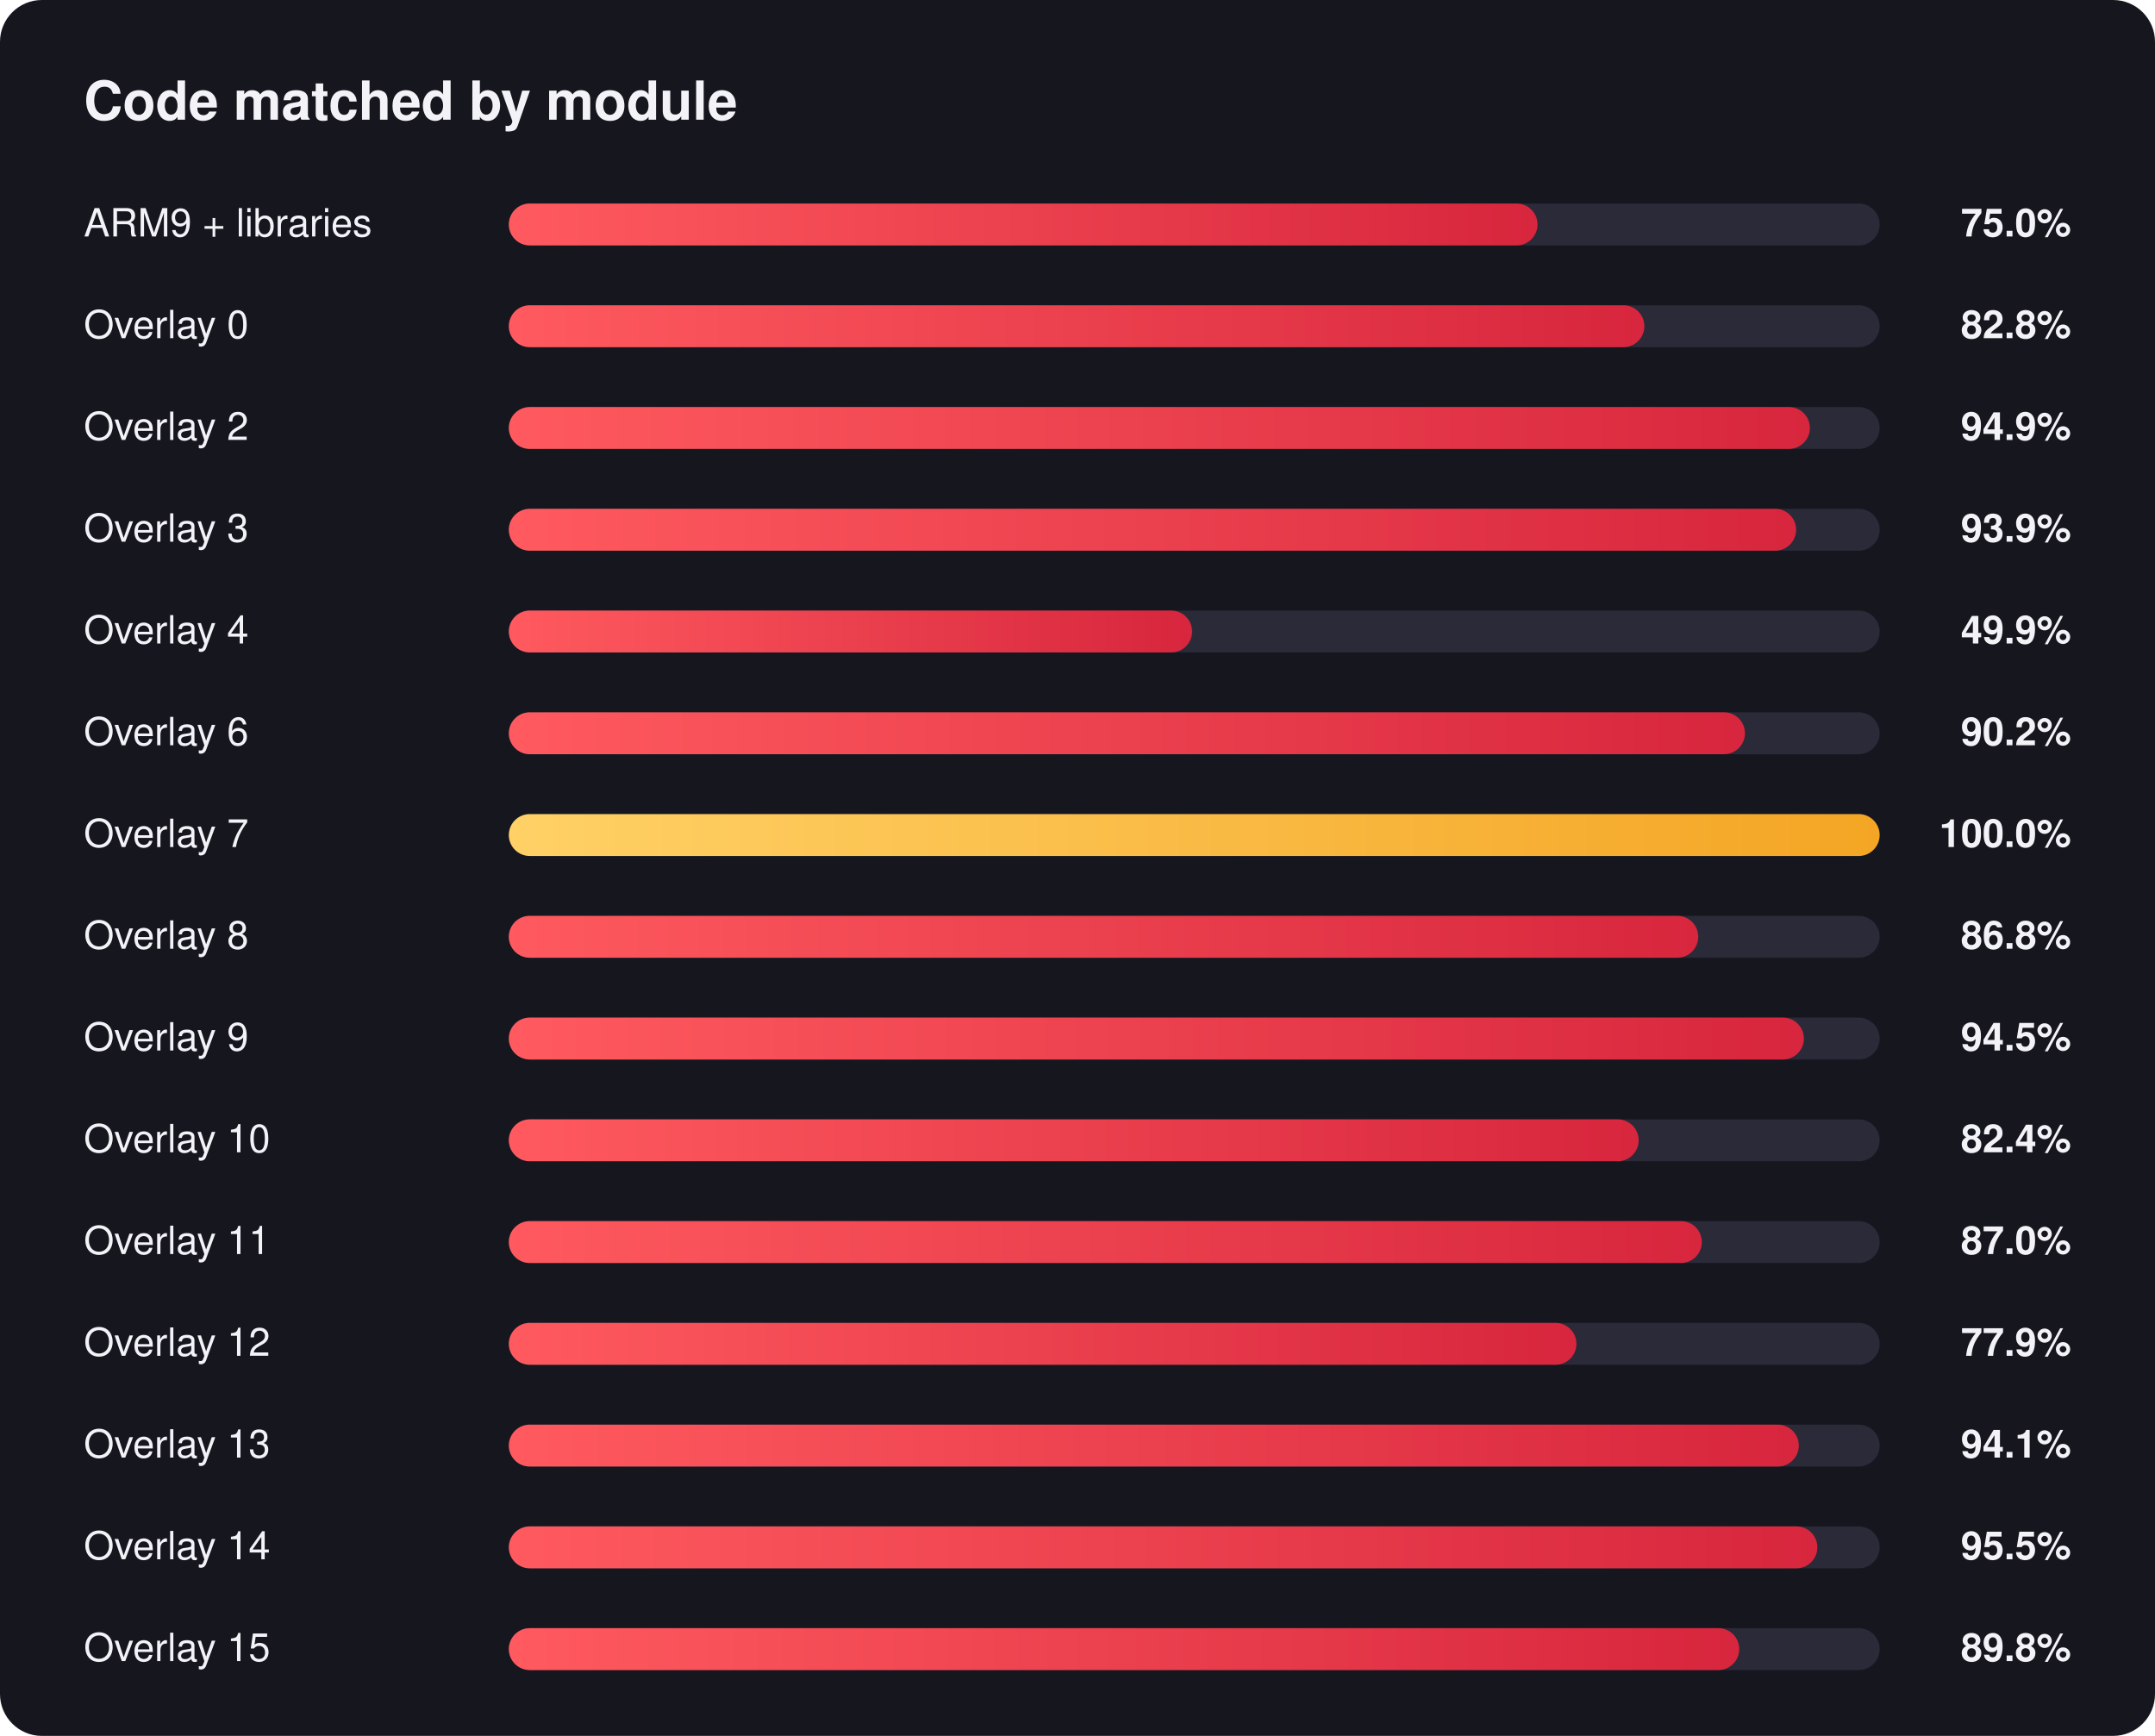
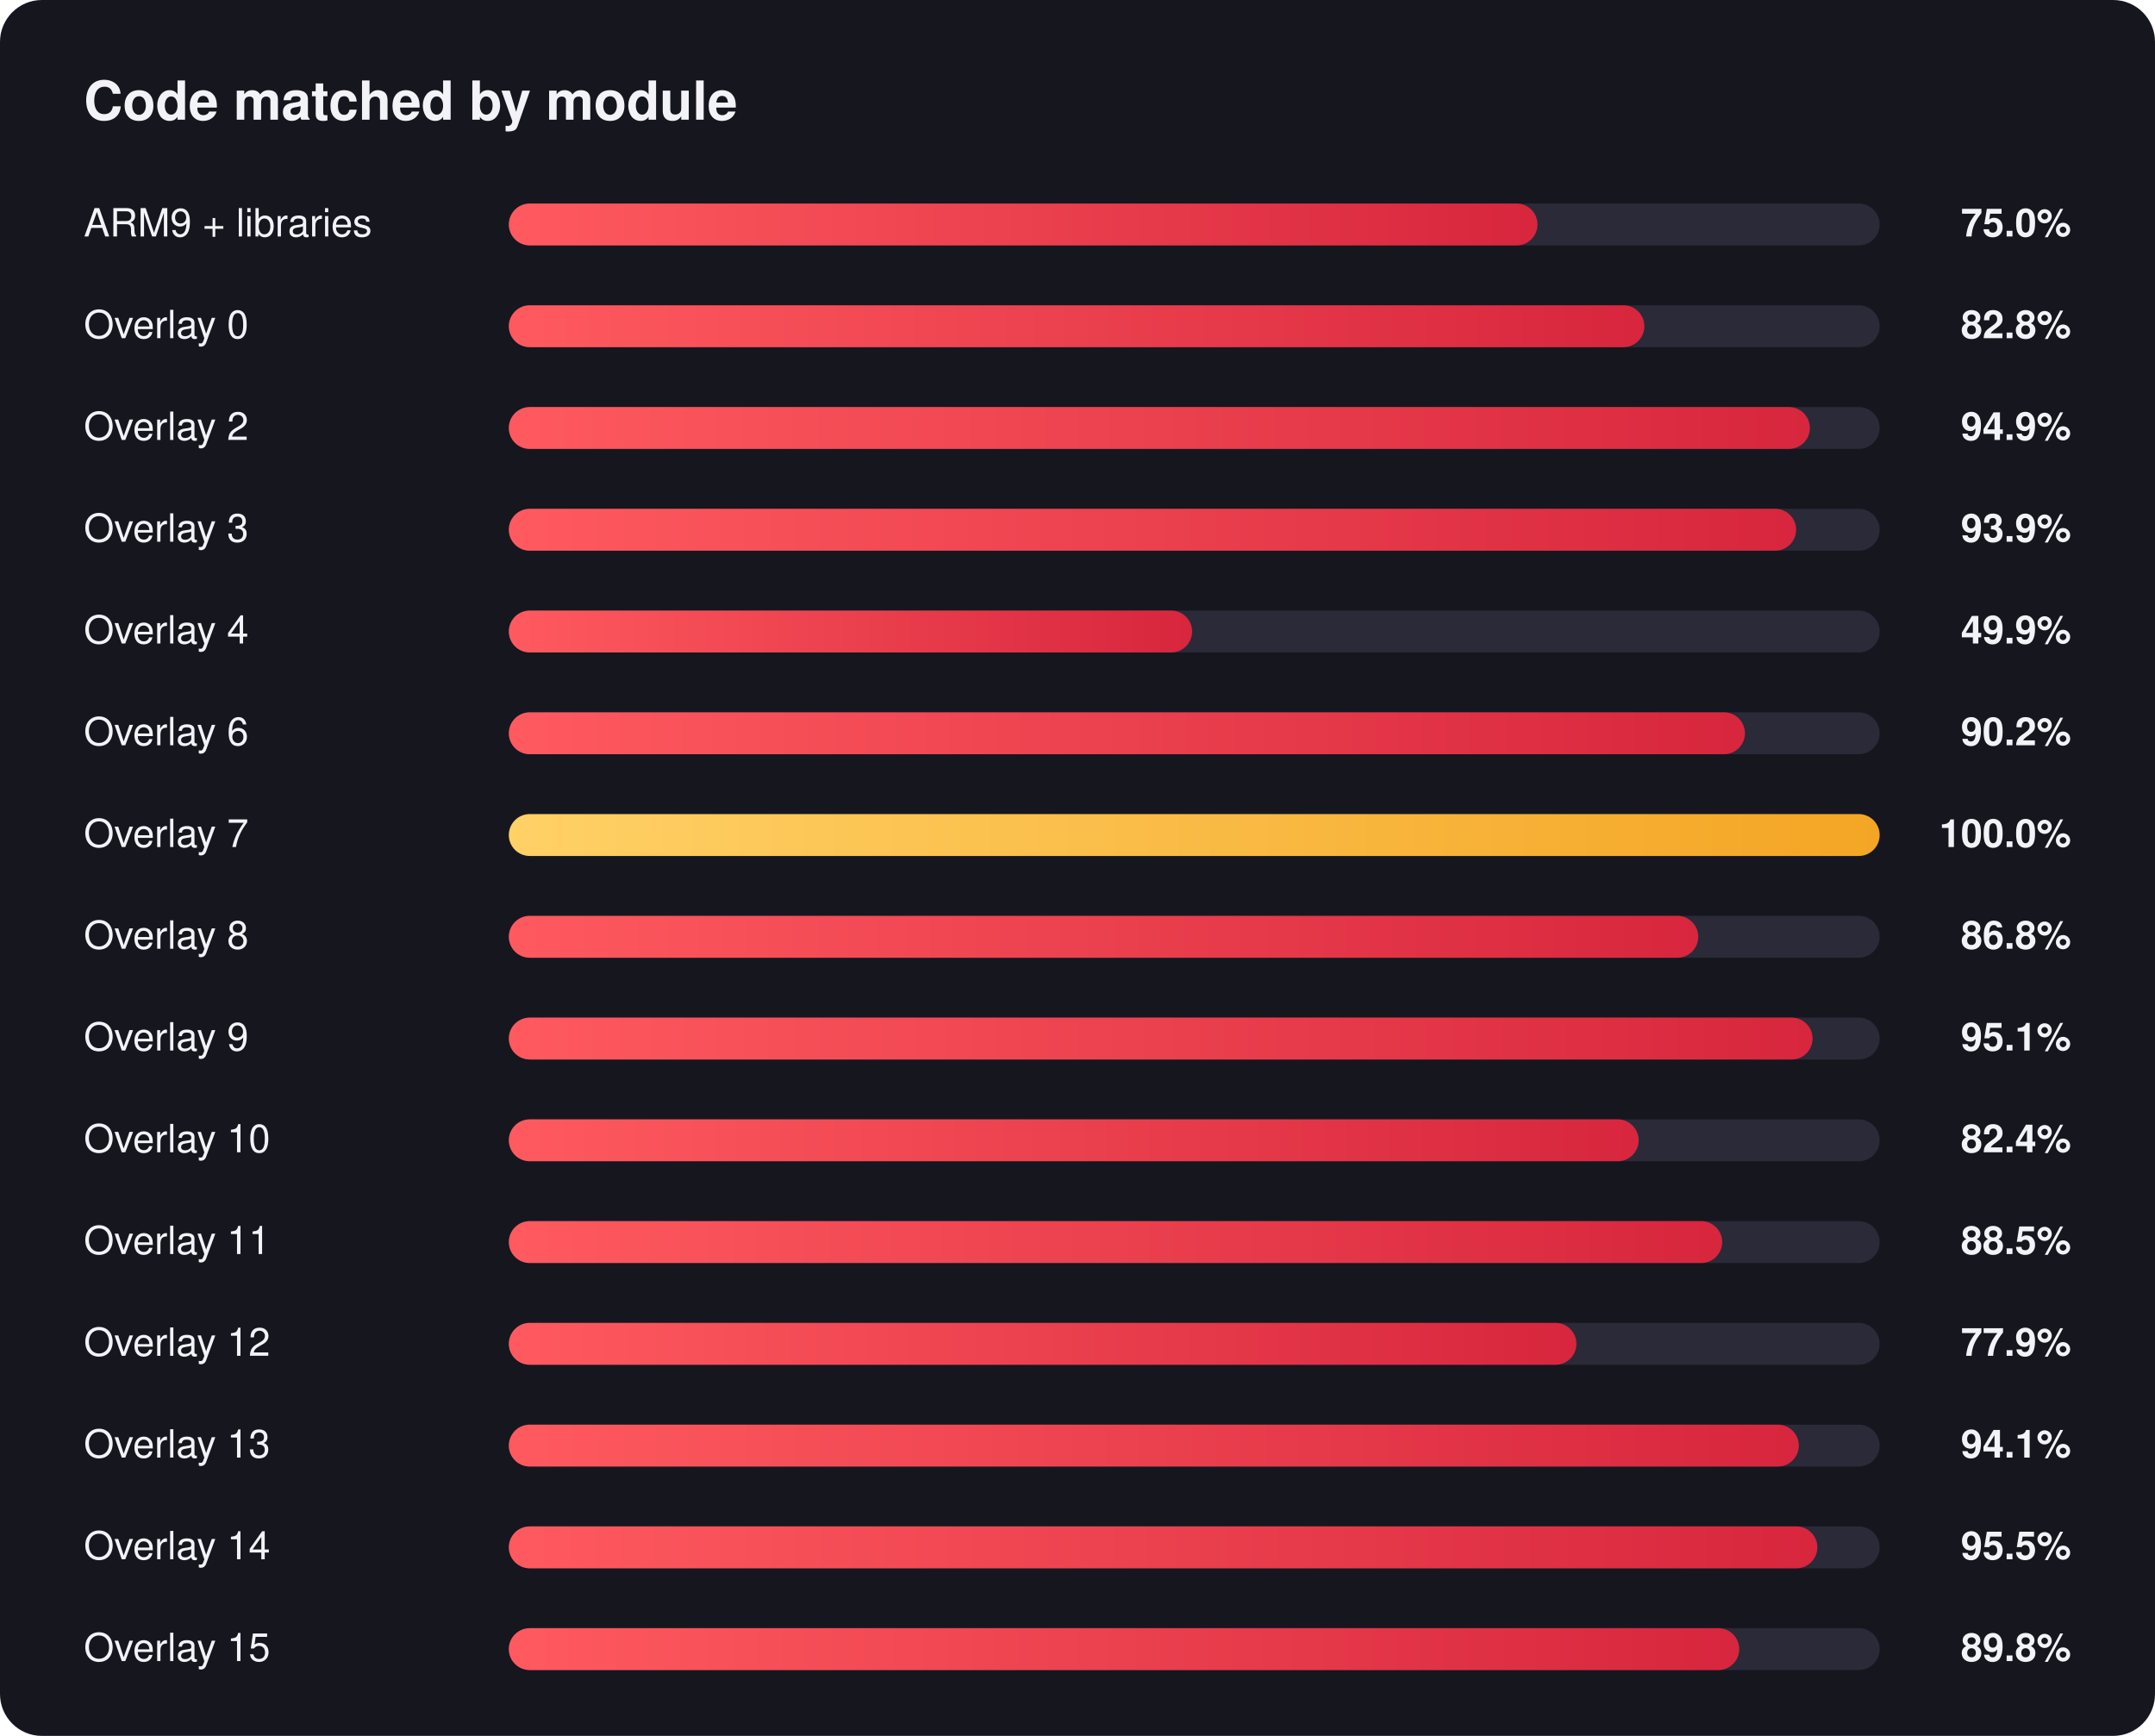
<svg xmlns="http://www.w3.org/2000/svg" width="720" height="580" viewBox="0 0 720 580" font-family="Segoe UI, Helvetica, Arial, sans-serif">
  <defs>
    <linearGradient id="red" x1="0" x2="1" y1="0" y2="0">
      <stop offset="0" stop-color="#ff5a5f" />
      <stop offset="1" stop-color="#d7263d" />
    </linearGradient>
    <linearGradient id="gold" x1="0" x2="1" y1="0" y2="0">
      <stop offset="0" stop-color="#ffd166" />
      <stop offset="1" stop-color="#f4a524" />
    </linearGradient>
  </defs>
  <rect width="720" height="580" rx="14" fill="#16161f" />
  <text x="28" y="40" fill="#f2f2f7" font-size="18" font-weight="700">Code matched by module</text>
  <text x="28" y="79" fill="#f2f2f7" font-size="13">ARM9 + libraries</text>
  <text x="692" y="79" fill="#f2f2f7" font-size="13" font-weight="600" text-anchor="end">75.0%</text>
  <rect x="170" y="68" width="458" height="14" rx="7.0" fill="#2a2a38" />
  <rect x="170" y="68" width="343.7" height="14" rx="7.0" fill="url(#red)" />
  <text x="28" y="113" fill="#f2f2f7" font-size="13">Overlay 0</text>
  <text x="692" y="113" fill="#f2f2f7" font-size="13" font-weight="600" text-anchor="end">82.8%</text>
  <rect x="170" y="102" width="458" height="14" rx="7.0" fill="#2a2a38" />
  <rect x="170" y="102" width="379.4" height="14" rx="7.0" fill="url(#red)" />
  <text x="28" y="147" fill="#f2f2f7" font-size="13">Overlay 2</text>
  <text x="692" y="147" fill="#f2f2f7" font-size="13" font-weight="600" text-anchor="end">94.9%</text>
  <rect x="170" y="136" width="458" height="14" rx="7.0" fill="#2a2a38" />
  <rect x="170" y="136" width="434.7" height="14" rx="7.0" fill="url(#red)" />
  <text x="28" y="181" fill="#f2f2f7" font-size="13">Overlay 3</text>
  <text x="692" y="181" fill="#f2f2f7" font-size="13" font-weight="600" text-anchor="end">93.9%</text>
  <rect x="170" y="170" width="458" height="14" rx="7.0" fill="#2a2a38" />
  <rect x="170" y="170" width="430.1" height="14" rx="7.0" fill="url(#red)" />
  <text x="28" y="215" fill="#f2f2f7" font-size="13">Overlay 4</text>
  <text x="692" y="215" fill="#f2f2f7" font-size="13" font-weight="600" text-anchor="end">49.9%</text>
  <rect x="170" y="204" width="458" height="14" rx="7.0" fill="#2a2a38" />
  <rect x="170" y="204" width="228.3" height="14" rx="7.0" fill="url(#red)" />
  <text x="28" y="249" fill="#f2f2f7" font-size="13">Overlay 6</text>
  <text x="692" y="249" fill="#f2f2f7" font-size="13" font-weight="600" text-anchor="end">90.2%</text>
  <rect x="170" y="238" width="458" height="14" rx="7.0" fill="#2a2a38" />
  <rect x="170" y="238" width="413.0" height="14" rx="7.0" fill="url(#red)" />
  <text x="28" y="283" fill="#f2f2f7" font-size="13">Overlay 7</text>
  <text x="692" y="283" fill="#f2f2f7" font-size="13" font-weight="600" text-anchor="end">100.0%</text>
  <rect x="170" y="272" width="458" height="14" rx="7.0" fill="#2a2a38" />
  <rect x="170" y="272" width="458.0" height="14" rx="7.0" fill="url(#gold)" />
  <text x="28" y="317" fill="#f2f2f7" font-size="13">Overlay 8</text>
  <text x="692" y="317" fill="#f2f2f7" font-size="13" font-weight="600" text-anchor="end">86.8%</text>
  <rect x="170" y="306" width="458" height="14" rx="7.0" fill="#2a2a38" />
  <rect x="170" y="306" width="397.4" height="14" rx="7.0" fill="url(#red)" />
  <text x="28" y="351" fill="#f2f2f7" font-size="13">Overlay 9</text>
-   <text x="692" y="351" fill="#f2f2f7" font-size="13" font-weight="600" text-anchor="end">94.5%</text>
+   <text x="692" y="351" fill="#f2f2f7" font-size="13" font-weight="600" text-anchor="end">95.1%</text>
  <rect x="170" y="340" width="458" height="14" rx="7.0" fill="#2a2a38" />
-   <rect x="170" y="340" width="432.7" height="14" rx="7.0" fill="url(#red)" />
+   <rect x="170" y="340" width="435.6" height="14" rx="7.0" fill="url(#red)" />
  <text x="28" y="385" fill="#f2f2f7" font-size="13">Overlay 10</text>
  <text x="692" y="385" fill="#f2f2f7" font-size="13" font-weight="600" text-anchor="end">82.4%</text>
  <rect x="170" y="374" width="458" height="14" rx="7.0" fill="#2a2a38" />
  <rect x="170" y="374" width="377.5" height="14" rx="7.0" fill="url(#red)" />
  <text x="28" y="419" fill="#f2f2f7" font-size="13">Overlay 11</text>
-   <text x="692" y="419" fill="#f2f2f7" font-size="13" font-weight="600" text-anchor="end">87.0%</text>
+   <text x="692" y="419" fill="#f2f2f7" font-size="13" font-weight="600" text-anchor="end">88.5%</text>
  <rect x="170" y="408" width="458" height="14" rx="7.0" fill="#2a2a38" />
-   <rect x="170" y="408" width="398.6" height="14" rx="7.0" fill="url(#red)" />
+   <rect x="170" y="408" width="405.4" height="14" rx="7.0" fill="url(#red)" />
  <text x="28" y="453" fill="#f2f2f7" font-size="13">Overlay 12</text>
  <text x="692" y="453" fill="#f2f2f7" font-size="13" font-weight="600" text-anchor="end">77.9%</text>
  <rect x="170" y="442" width="458" height="14" rx="7.0" fill="#2a2a38" />
  <rect x="170" y="442" width="356.7" height="14" rx="7.0" fill="url(#red)" />
  <text x="28" y="487" fill="#f2f2f7" font-size="13">Overlay 13</text>
  <text x="692" y="487" fill="#f2f2f7" font-size="13" font-weight="600" text-anchor="end">94.1%</text>
  <rect x="170" y="476" width="458" height="14" rx="7.0" fill="#2a2a38" />
  <rect x="170" y="476" width="431.0" height="14" rx="7.0" fill="url(#red)" />
  <text x="28" y="521" fill="#f2f2f7" font-size="13">Overlay 14</text>
  <text x="692" y="521" fill="#f2f2f7" font-size="13" font-weight="600" text-anchor="end">95.5%</text>
  <rect x="170" y="510" width="458" height="14" rx="7.0" fill="#2a2a38" />
  <rect x="170" y="510" width="437.2" height="14" rx="7.0" fill="url(#red)" />
  <text x="28" y="555" fill="#f2f2f7" font-size="13">Overlay 15</text>
  <text x="692" y="555" fill="#f2f2f7" font-size="13" font-weight="600" text-anchor="end">89.8%</text>
  <rect x="170" y="544" width="458" height="14" rx="7.0" fill="#2a2a38" />
  <rect x="170" y="544" width="411.1" height="14" rx="7.0" fill="url(#red)" />
</svg>
